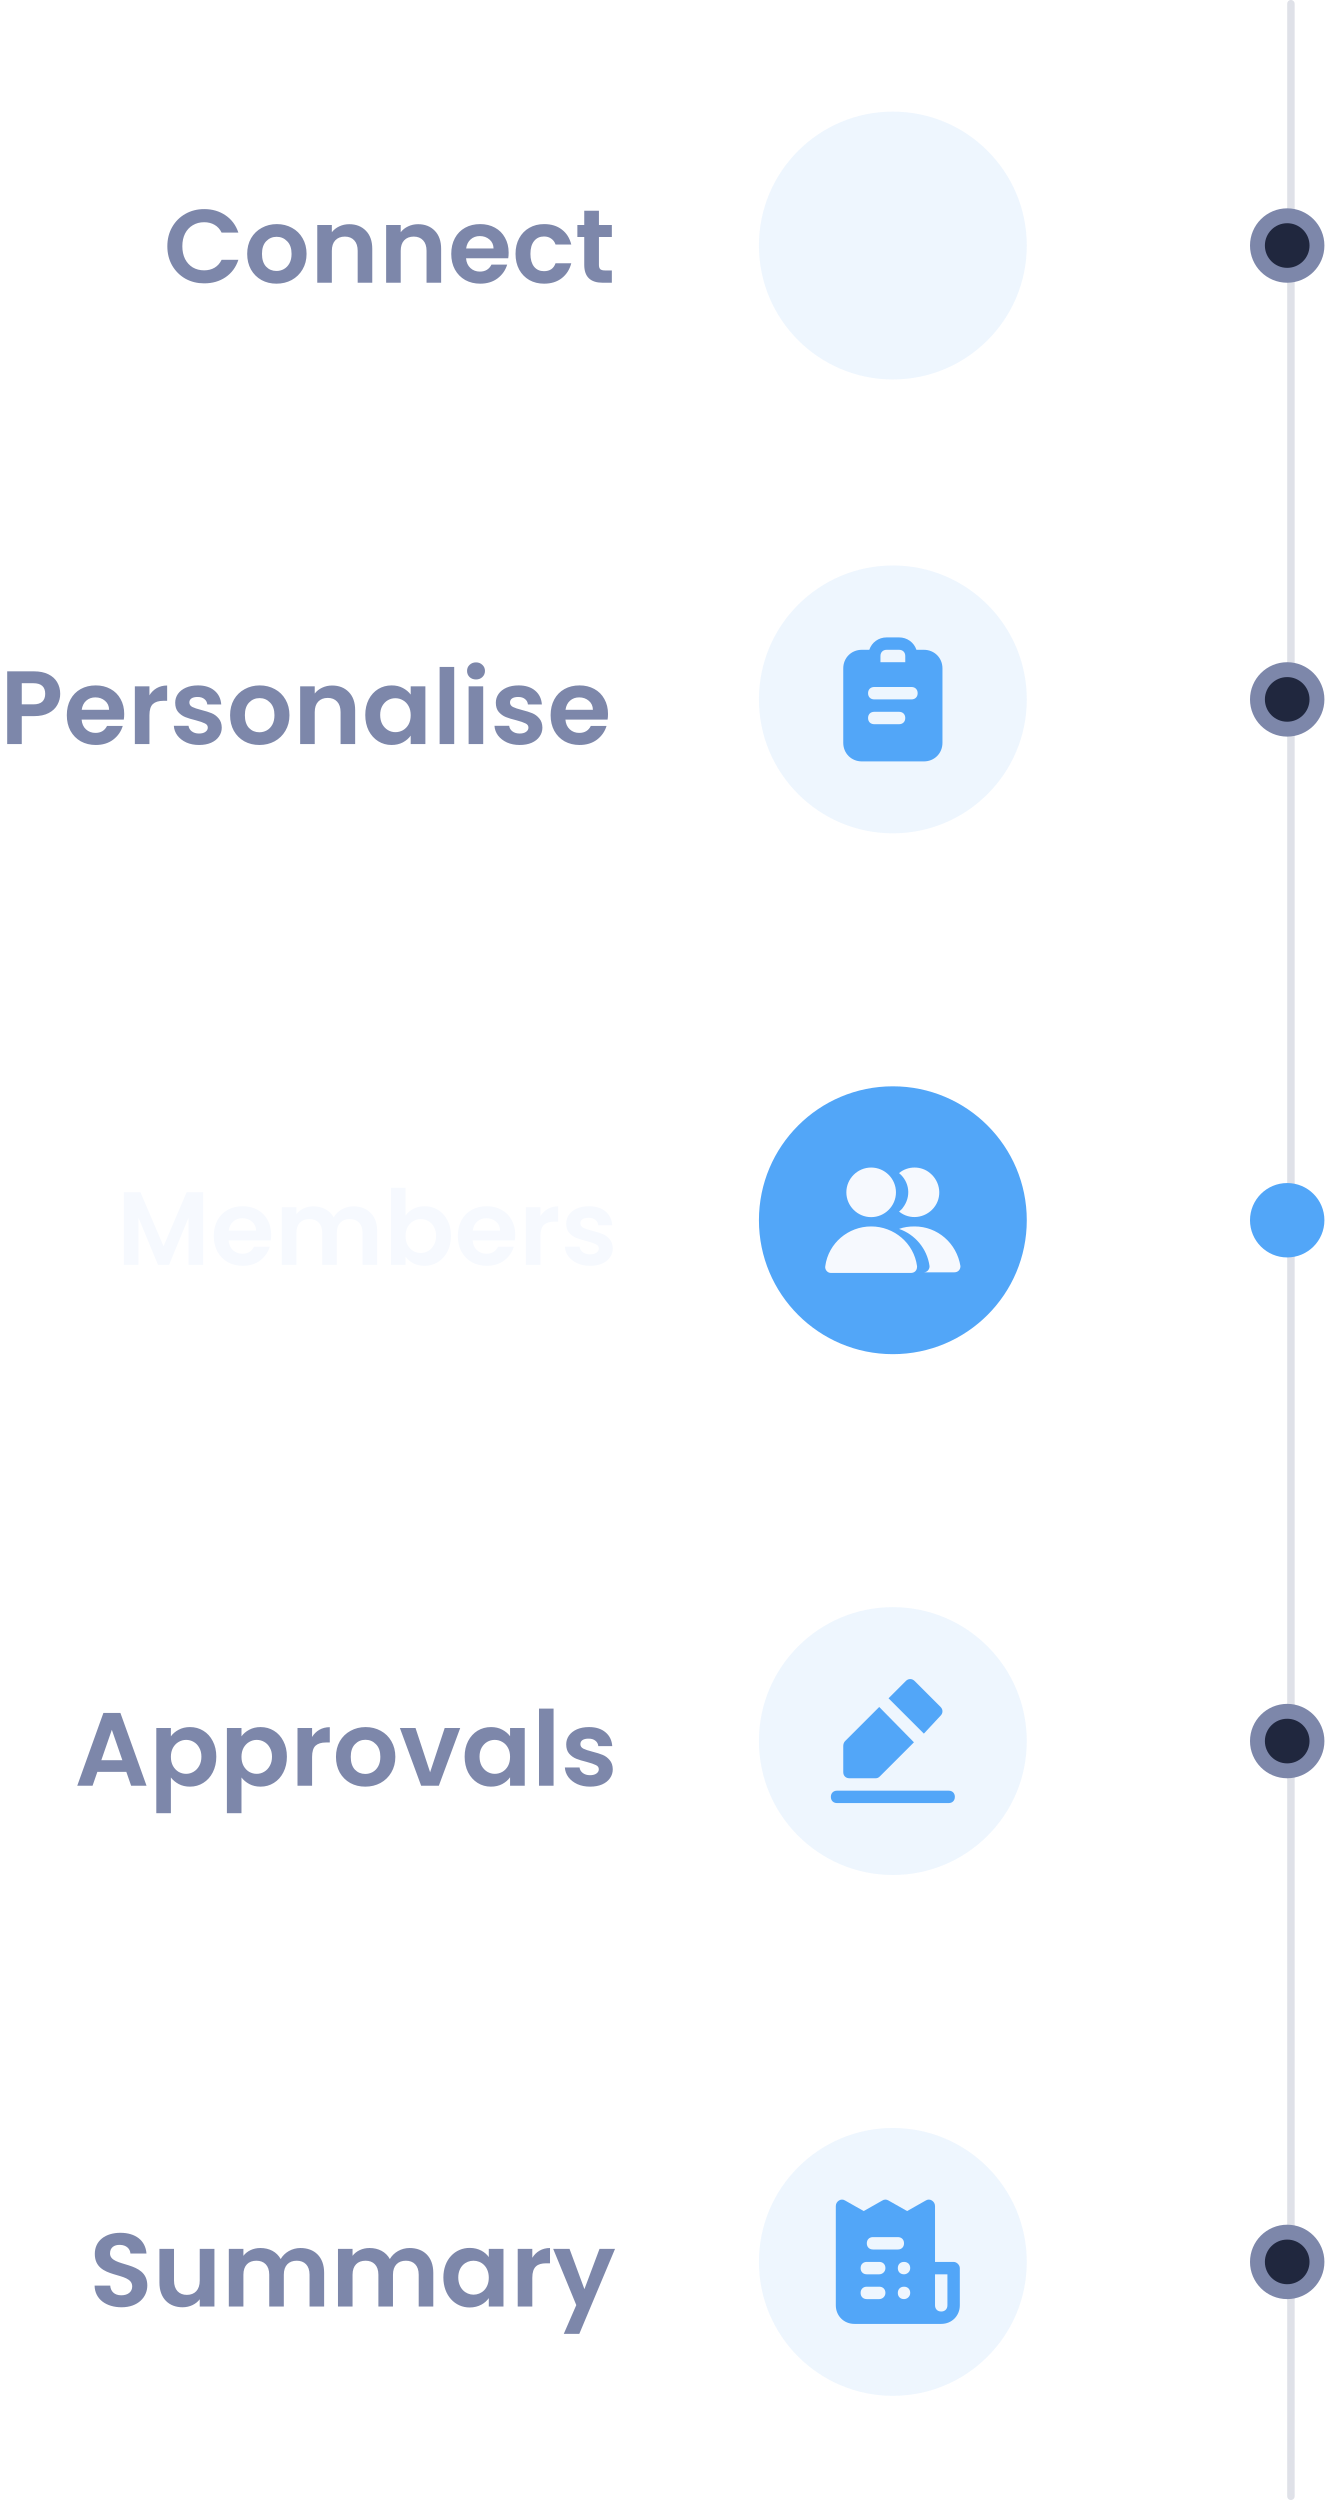
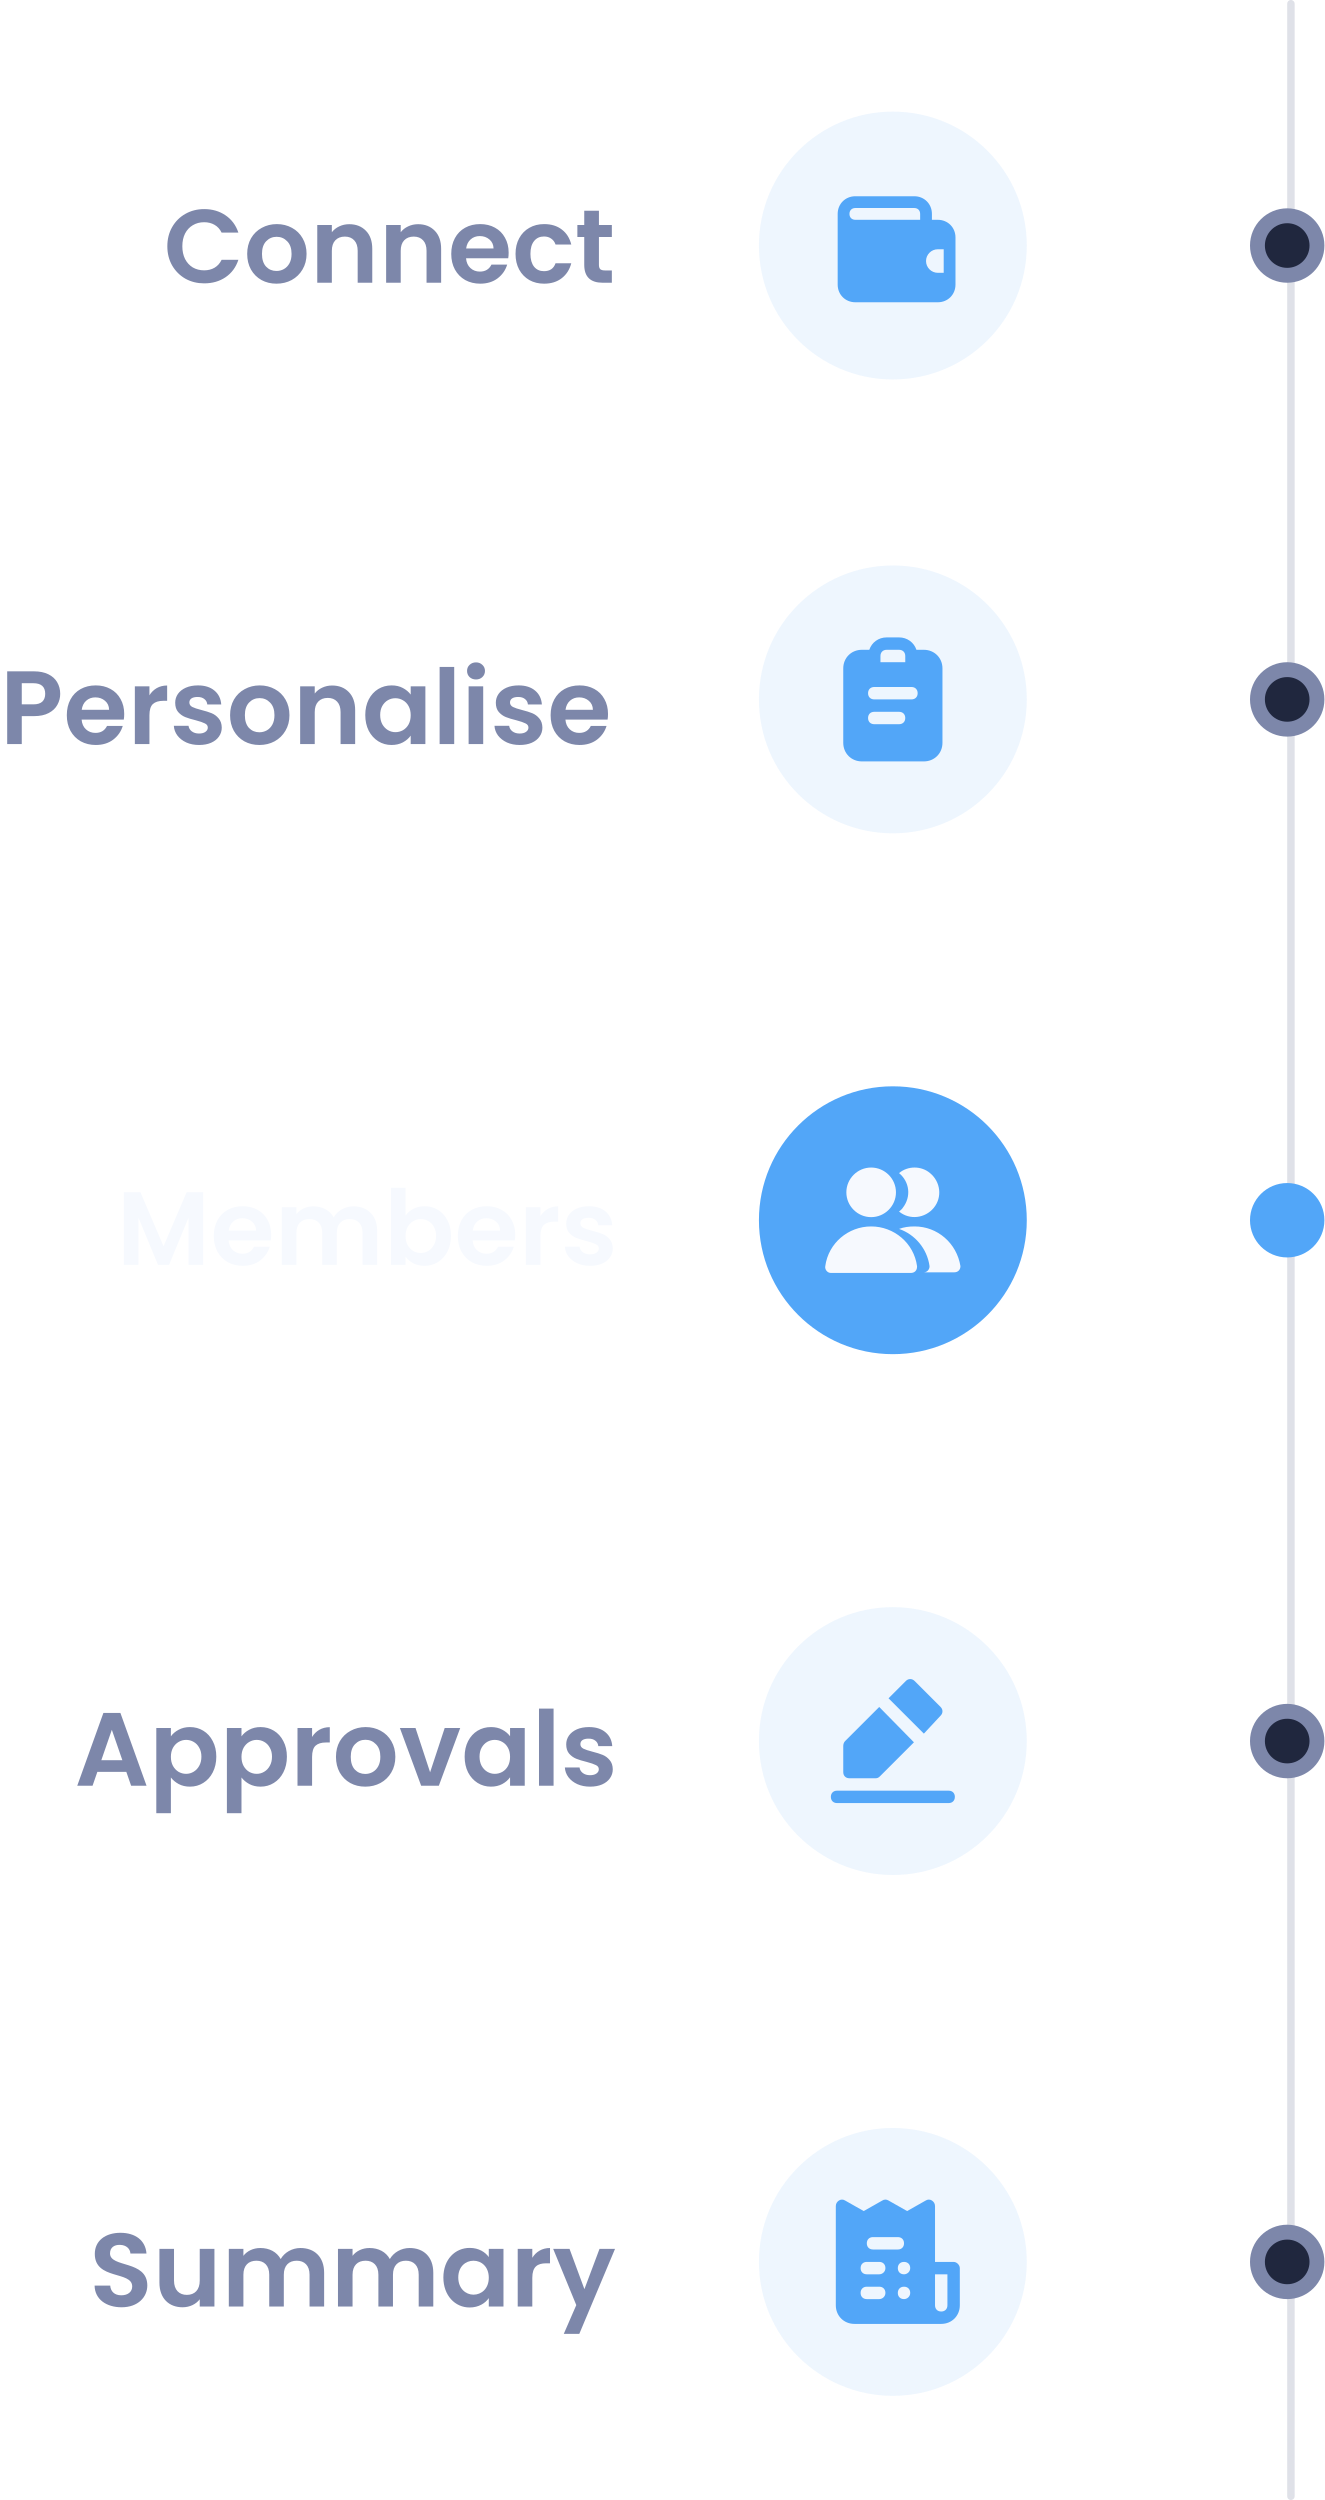
<svg xmlns="http://www.w3.org/2000/svg" width="178" height="336" viewBox="0 0 178 336" fill="none">
  <line x1="173.5" y1="0.5" x2="173.5" y2="335.5" stroke="#636D8F" stroke-opacity="0.2" stroke-linecap="round" />
  <path d="M22.49 33.1C22.49 32.139 22.705 31.28 23.134 30.524C23.573 29.759 24.165 29.166 24.912 28.746C25.668 28.317 26.513 28.102 27.446 28.102C28.538 28.102 29.495 28.382 30.316 28.942C31.137 29.502 31.711 30.277 32.038 31.266H29.784C29.56 30.799 29.243 30.449 28.832 30.216C28.431 29.983 27.964 29.866 27.432 29.866C26.863 29.866 26.354 30.001 25.906 30.272C25.467 30.533 25.122 30.907 24.87 31.392C24.627 31.877 24.506 32.447 24.506 33.1C24.506 33.744 24.627 34.313 24.87 34.808C25.122 35.293 25.467 35.671 25.906 35.942C26.354 36.203 26.863 36.334 27.432 36.334C27.964 36.334 28.431 36.217 28.832 35.984C29.243 35.741 29.56 35.387 29.784 34.92H32.038C31.711 35.919 31.137 36.698 30.316 37.258C29.504 37.809 28.547 38.084 27.446 38.084C26.513 38.084 25.668 37.874 24.912 37.454C24.165 37.025 23.573 36.432 23.134 35.676C22.705 34.92 22.49 34.061 22.49 33.1ZM37.156 38.126C36.409 38.126 35.737 37.963 35.14 37.636C34.543 37.3 34.071 36.829 33.726 36.222C33.39 35.615 33.222 34.915 33.222 34.122C33.222 33.329 33.395 32.629 33.74 32.022C34.095 31.415 34.575 30.949 35.182 30.622C35.789 30.286 36.465 30.118 37.212 30.118C37.959 30.118 38.635 30.286 39.242 30.622C39.849 30.949 40.325 31.415 40.67 32.022C41.025 32.629 41.202 33.329 41.202 34.122C41.202 34.915 41.02 35.615 40.656 36.222C40.301 36.829 39.816 37.3 39.2 37.636C38.593 37.963 37.912 38.126 37.156 38.126ZM37.156 36.418C37.511 36.418 37.842 36.334 38.15 36.166C38.467 35.989 38.719 35.727 38.906 35.382C39.093 35.037 39.186 34.617 39.186 34.122C39.186 33.385 38.99 32.82 38.598 32.428C38.215 32.027 37.744 31.826 37.184 31.826C36.624 31.826 36.153 32.027 35.77 32.428C35.397 32.82 35.21 33.385 35.21 34.122C35.21 34.859 35.392 35.429 35.756 35.83C36.129 36.222 36.596 36.418 37.156 36.418ZM46.938 30.132C47.862 30.132 48.608 30.426 49.178 31.014C49.747 31.593 50.032 32.405 50.032 33.45V38H48.072V33.716C48.072 33.1 47.918 32.629 47.61 32.302C47.302 31.966 46.882 31.798 46.35 31.798C45.809 31.798 45.379 31.966 45.062 32.302C44.754 32.629 44.6 33.1 44.6 33.716V38H42.64V30.244H44.6V31.21C44.861 30.874 45.193 30.613 45.594 30.426C46.005 30.23 46.453 30.132 46.938 30.132ZM56.194 30.132C57.118 30.132 57.864 30.426 58.434 31.014C59.003 31.593 59.288 32.405 59.288 33.45V38H57.328V33.716C57.328 33.1 57.174 32.629 56.866 32.302C56.558 31.966 56.138 31.798 55.606 31.798C55.064 31.798 54.635 31.966 54.318 32.302C54.01 32.629 53.856 33.1 53.856 33.716V38H51.896V30.244H53.856V31.21C54.117 30.874 54.448 30.613 54.85 30.426C55.26 30.23 55.708 30.132 56.194 30.132ZM68.362 33.954C68.362 34.234 68.343 34.486 68.305 34.71H62.636C62.682 35.27 62.878 35.709 63.224 36.026C63.569 36.343 63.993 36.502 64.498 36.502C65.225 36.502 65.743 36.189 66.052 35.564H68.165C67.942 36.311 67.512 36.927 66.877 37.412C66.243 37.888 65.463 38.126 64.54 38.126C63.793 38.126 63.121 37.963 62.523 37.636C61.935 37.3 61.474 36.829 61.138 36.222C60.811 35.615 60.648 34.915 60.648 34.122C60.648 33.319 60.811 32.615 61.138 32.008C61.464 31.401 61.922 30.935 62.51 30.608C63.097 30.281 63.774 30.118 64.54 30.118C65.277 30.118 65.935 30.277 66.513 30.594C67.102 30.911 67.554 31.364 67.871 31.952C68.198 32.531 68.362 33.198 68.362 33.954ZM66.332 33.394C66.322 32.89 66.14 32.489 65.785 32.19C65.431 31.882 64.997 31.728 64.484 31.728C63.998 31.728 63.587 31.877 63.252 32.176C62.925 32.465 62.724 32.871 62.65 33.394H66.332ZM69.288 34.122C69.288 33.319 69.451 32.619 69.778 32.022C70.105 31.415 70.558 30.949 71.136 30.622C71.715 30.286 72.377 30.118 73.124 30.118C74.085 30.118 74.879 30.361 75.504 30.846C76.139 31.322 76.564 31.994 76.778 32.862H74.664C74.552 32.526 74.361 32.265 74.09 32.078C73.829 31.882 73.502 31.784 73.11 31.784C72.55 31.784 72.107 31.989 71.78 32.4C71.454 32.801 71.29 33.375 71.29 34.122C71.29 34.859 71.454 35.433 71.78 35.844C72.107 36.245 72.55 36.446 73.11 36.446C73.903 36.446 74.421 36.091 74.664 35.382H76.778C76.564 36.222 76.139 36.889 75.504 37.384C74.87 37.879 74.076 38.126 73.124 38.126C72.377 38.126 71.715 37.963 71.136 37.636C70.558 37.3 70.105 36.833 69.778 36.236C69.451 35.629 69.288 34.925 69.288 34.122ZM80.496 31.854V35.606C80.496 35.867 80.557 36.059 80.678 36.18C80.809 36.292 81.023 36.348 81.322 36.348H82.232V38H81C79.348 38 78.522 37.197 78.522 35.592V31.854H77.598V30.244H78.522V28.326H80.496V30.244H82.232V31.854H80.496Z" fill="#7D87AA" />
  <path d="M8.092 93.252C8.092 93.775 7.966 94.265 7.714 94.722C7.471 95.179 7.084 95.548 6.552 95.828C6.029 96.108 5.367 96.248 4.564 96.248H2.926V100H0.966V90.228H4.564C5.32 90.228 5.964 90.359 6.496 90.62C7.028 90.881 7.425 91.241 7.686 91.698C7.957 92.155 8.092 92.673 8.092 93.252ZM4.48 94.666C5.021 94.666 5.423 94.545 5.684 94.302C5.945 94.05 6.076 93.7 6.076 93.252C6.076 92.3 5.544 91.824 4.48 91.824H2.926V94.666H4.48ZM16.694 95.954C16.694 96.234 16.675 96.486 16.638 96.71H10.968C11.014 97.27 11.21 97.709 11.556 98.026C11.901 98.343 12.326 98.502 12.83 98.502C13.558 98.502 14.076 98.189 14.384 97.564H16.498C16.274 98.311 15.844 98.927 15.21 99.412C14.575 99.888 13.796 100.126 12.872 100.126C12.125 100.126 11.453 99.963 10.856 99.636C10.268 99.3 9.806 98.829 9.47 98.222C9.143 97.615 8.98 96.915 8.98 96.122C8.98 95.319 9.143 94.615 9.47 94.008C9.796 93.401 10.254 92.935 10.842 92.608C11.43 92.281 12.106 92.118 12.872 92.118C13.609 92.118 14.267 92.277 14.846 92.594C15.434 92.911 15.886 93.364 16.204 93.952C16.53 94.531 16.694 95.198 16.694 95.954ZM14.664 95.394C14.654 94.89 14.472 94.489 14.118 94.19C13.763 93.882 13.329 93.728 12.816 93.728C12.33 93.728 11.92 93.877 11.584 94.176C11.257 94.465 11.056 94.871 10.982 95.394H14.664ZM20.084 93.448C20.336 93.037 20.663 92.715 21.064 92.482C21.475 92.249 21.942 92.132 22.464 92.132V94.19H21.946C21.33 94.19 20.863 94.335 20.546 94.624C20.238 94.913 20.084 95.417 20.084 96.136V100H18.124V92.244H20.084V93.448ZM26.752 100.126C26.118 100.126 25.548 100.014 25.044 99.79C24.54 99.557 24.139 99.244 23.84 98.852C23.551 98.46 23.392 98.026 23.364 97.55H25.338C25.376 97.849 25.52 98.096 25.772 98.292C26.034 98.488 26.356 98.586 26.738 98.586C27.112 98.586 27.401 98.511 27.606 98.362C27.821 98.213 27.928 98.021 27.928 97.788C27.928 97.536 27.798 97.349 27.536 97.228C27.284 97.097 26.878 96.957 26.318 96.808C25.74 96.668 25.264 96.523 24.89 96.374C24.526 96.225 24.209 95.996 23.938 95.688C23.677 95.38 23.546 94.965 23.546 94.442C23.546 94.013 23.668 93.621 23.91 93.266C24.162 92.911 24.517 92.631 24.974 92.426C25.441 92.221 25.987 92.118 26.612 92.118C27.536 92.118 28.274 92.351 28.824 92.818C29.375 93.275 29.678 93.896 29.734 94.68H27.858C27.83 94.372 27.7 94.129 27.466 93.952C27.242 93.765 26.939 93.672 26.556 93.672C26.202 93.672 25.926 93.737 25.73 93.868C25.544 93.999 25.45 94.181 25.45 94.414C25.45 94.675 25.581 94.876 25.842 95.016C26.104 95.147 26.51 95.282 27.06 95.422C27.62 95.562 28.082 95.707 28.446 95.856C28.81 96.005 29.123 96.239 29.384 96.556C29.655 96.864 29.795 97.275 29.804 97.788C29.804 98.236 29.678 98.637 29.426 98.992C29.184 99.347 28.829 99.627 28.362 99.832C27.905 100.028 27.368 100.126 26.752 100.126ZM34.857 100.126C34.111 100.126 33.439 99.963 32.841 99.636C32.244 99.3 31.773 98.829 31.427 98.222C31.091 97.615 30.923 96.915 30.923 96.122C30.923 95.329 31.096 94.629 31.441 94.022C31.796 93.415 32.277 92.949 32.883 92.622C33.49 92.286 34.167 92.118 34.913 92.118C35.66 92.118 36.337 92.286 36.943 92.622C37.55 92.949 38.026 93.415 38.371 94.022C38.726 94.629 38.903 95.329 38.903 96.122C38.903 96.915 38.721 97.615 38.357 98.222C38.003 98.829 37.517 99.3 36.901 99.636C36.295 99.963 35.613 100.126 34.857 100.126ZM34.857 98.418C35.212 98.418 35.543 98.334 35.851 98.166C36.169 97.989 36.421 97.727 36.607 97.382C36.794 97.037 36.887 96.617 36.887 96.122C36.887 95.385 36.691 94.82 36.299 94.428C35.917 94.027 35.445 93.826 34.885 93.826C34.325 93.826 33.854 94.027 33.471 94.428C33.098 94.82 32.911 95.385 32.911 96.122C32.911 96.859 33.093 97.429 33.457 97.83C33.831 98.222 34.297 98.418 34.857 98.418ZM44.639 92.132C45.563 92.132 46.31 92.426 46.879 93.014C47.448 93.593 47.733 94.405 47.733 95.45V100H45.773V95.716C45.773 95.1 45.619 94.629 45.311 94.302C45.003 93.966 44.583 93.798 44.051 93.798C43.51 93.798 43.08 93.966 42.763 94.302C42.455 94.629 42.301 95.1 42.301 95.716V100H40.341V92.244H42.301V93.21C42.562 92.874 42.894 92.613 43.295 92.426C43.706 92.23 44.154 92.132 44.639 92.132ZM49.093 96.094C49.093 95.31 49.247 94.615 49.555 94.008C49.872 93.401 50.297 92.935 50.829 92.608C51.37 92.281 51.972 92.118 52.635 92.118C53.214 92.118 53.718 92.235 54.147 92.468C54.586 92.701 54.935 92.995 55.197 93.35V92.244H57.171V100H55.197V98.866C54.945 99.23 54.595 99.533 54.147 99.776C53.708 100.009 53.2 100.126 52.621 100.126C51.968 100.126 51.37 99.958 50.829 99.622C50.297 99.286 49.872 98.815 49.555 98.208C49.247 97.592 49.093 96.887 49.093 96.094ZM55.197 96.122C55.197 95.646 55.103 95.24 54.917 94.904C54.73 94.559 54.478 94.297 54.161 94.12C53.843 93.933 53.503 93.84 53.139 93.84C52.775 93.84 52.439 93.929 52.131 94.106C51.823 94.283 51.571 94.545 51.375 94.89C51.188 95.226 51.095 95.627 51.095 96.094C51.095 96.561 51.188 96.971 51.375 97.326C51.571 97.671 51.823 97.937 52.131 98.124C52.448 98.311 52.784 98.404 53.139 98.404C53.503 98.404 53.843 98.315 54.161 98.138C54.478 97.951 54.73 97.69 54.917 97.354C55.103 97.009 55.197 96.598 55.197 96.122ZM61.045 89.64V100H59.085V89.64H61.045ZM63.976 91.32C63.63 91.32 63.341 91.213 63.108 90.998C62.884 90.774 62.772 90.499 62.772 90.172C62.772 89.845 62.884 89.575 63.108 89.36C63.341 89.136 63.63 89.024 63.976 89.024C64.321 89.024 64.606 89.136 64.83 89.36C65.063 89.575 65.18 89.845 65.18 90.172C65.18 90.499 65.063 90.774 64.83 90.998C64.606 91.213 64.321 91.32 63.976 91.32ZM64.942 92.244V100H62.982V92.244H64.942ZM69.846 100.126C69.211 100.126 68.642 100.014 68.138 99.79C67.634 99.557 67.233 99.244 66.934 98.852C66.645 98.46 66.486 98.026 66.458 97.55H68.432C68.469 97.849 68.614 98.096 68.866 98.292C69.127 98.488 69.449 98.586 69.832 98.586C70.205 98.586 70.495 98.511 70.7 98.362C70.915 98.213 71.022 98.021 71.022 97.788C71.022 97.536 70.891 97.349 70.63 97.228C70.378 97.097 69.972 96.957 69.412 96.808C68.833 96.668 68.357 96.523 67.984 96.374C67.62 96.225 67.303 95.996 67.032 95.688C66.771 95.38 66.64 94.965 66.64 94.442C66.64 94.013 66.761 93.621 67.004 93.266C67.256 92.911 67.611 92.631 68.068 92.426C68.535 92.221 69.081 92.118 69.706 92.118C70.63 92.118 71.367 92.351 71.918 92.818C72.469 93.275 72.772 93.896 72.828 94.68H70.952C70.924 94.372 70.793 94.129 70.56 93.952C70.336 93.765 70.033 93.672 69.65 93.672C69.295 93.672 69.02 93.737 68.824 93.868C68.637 93.999 68.544 94.181 68.544 94.414C68.544 94.675 68.675 94.876 68.936 95.016C69.197 95.147 69.603 95.282 70.154 95.422C70.714 95.562 71.176 95.707 71.54 95.856C71.904 96.005 72.217 96.239 72.478 96.556C72.749 96.864 72.889 97.275 72.898 97.788C72.898 98.236 72.772 98.637 72.52 98.992C72.277 99.347 71.923 99.627 71.456 99.832C70.999 100.028 70.462 100.126 69.846 100.126ZM81.717 95.954C81.717 96.234 81.698 96.486 81.661 96.71H75.991C76.038 97.27 76.234 97.709 76.579 98.026C76.924 98.343 77.349 98.502 77.853 98.502C78.581 98.502 79.099 98.189 79.407 97.564H81.521C81.297 98.311 80.868 98.927 80.233 99.412C79.598 99.888 78.819 100.126 77.895 100.126C77.148 100.126 76.476 99.963 75.879 99.636C75.291 99.3 74.829 98.829 74.493 98.222C74.166 97.615 74.003 96.915 74.003 96.122C74.003 95.319 74.166 94.615 74.493 94.008C74.82 93.401 75.277 92.935 75.865 92.608C76.453 92.281 77.13 92.118 77.895 92.118C78.632 92.118 79.29 92.277 79.869 92.594C80.457 92.911 80.91 93.364 81.227 93.952C81.554 94.531 81.717 95.198 81.717 95.954ZM79.687 95.394C79.678 94.89 79.496 94.489 79.141 94.19C78.786 93.882 78.352 93.728 77.839 93.728C77.354 93.728 76.943 93.877 76.607 94.176C76.28 94.465 76.08 94.871 76.005 95.394H79.687Z" fill="#7D87AA" />
  <path d="M27.3 160.228V170H25.34V163.644L22.722 170H21.238L18.606 163.644V170H16.646V160.228H18.872L21.98 167.494L25.088 160.228H27.3ZM36.447 165.954C36.447 166.234 36.429 166.486 36.392 166.71H30.721C30.768 167.27 30.964 167.709 31.309 168.026C31.655 168.343 32.08 168.502 32.584 168.502C33.312 168.502 33.83 168.189 34.138 167.564H36.252C36.028 168.311 35.598 168.927 34.964 169.412C34.329 169.888 33.55 170.126 32.626 170.126C31.879 170.126 31.207 169.963 30.61 169.636C30.021 169.3 29.559 168.829 29.224 168.222C28.897 167.615 28.733 166.915 28.733 166.122C28.733 165.319 28.897 164.615 29.224 164.008C29.55 163.401 30.008 162.935 30.596 162.608C31.183 162.281 31.86 162.118 32.626 162.118C33.363 162.118 34.021 162.277 34.599 162.594C35.188 162.911 35.64 163.364 35.958 163.952C36.284 164.531 36.447 165.198 36.447 165.954ZM34.417 165.394C34.408 164.89 34.226 164.489 33.871 164.19C33.517 163.882 33.083 163.728 32.569 163.728C32.084 163.728 31.674 163.877 31.337 164.176C31.011 164.465 30.81 164.871 30.735 165.394H34.417ZM47.51 162.132C48.462 162.132 49.227 162.426 49.806 163.014C50.394 163.593 50.688 164.405 50.688 165.45V170H48.728V165.716C48.728 165.109 48.574 164.647 48.266 164.33C47.958 164.003 47.538 163.84 47.006 163.84C46.474 163.84 46.049 164.003 45.732 164.33C45.424 164.647 45.27 165.109 45.27 165.716V170H43.31V165.716C43.31 165.109 43.156 164.647 42.848 164.33C42.54 164.003 42.12 163.84 41.588 163.84C41.047 163.84 40.617 164.003 40.3 164.33C39.992 164.647 39.838 165.109 39.838 165.716V170H37.878V162.244H39.838V163.182C40.09 162.855 40.412 162.599 40.804 162.412C41.205 162.225 41.644 162.132 42.12 162.132C42.727 162.132 43.268 162.263 43.744 162.524C44.22 162.776 44.589 163.14 44.85 163.616C45.102 163.168 45.466 162.809 45.942 162.538C46.427 162.267 46.95 162.132 47.51 162.132ZM54.508 163.378C54.76 163.005 55.105 162.701 55.544 162.468C55.992 162.235 56.501 162.118 57.07 162.118C57.733 162.118 58.33 162.281 58.862 162.608C59.403 162.935 59.828 163.401 60.136 164.008C60.453 164.605 60.612 165.301 60.612 166.094C60.612 166.887 60.453 167.592 60.136 168.208C59.828 168.815 59.403 169.286 58.862 169.622C58.33 169.958 57.733 170.126 57.07 170.126C56.491 170.126 55.983 170.014 55.544 169.79C55.115 169.557 54.769 169.258 54.508 168.894V170H52.548V159.64H54.508V163.378ZM58.61 166.094C58.61 165.627 58.512 165.226 58.316 164.89C58.129 164.545 57.877 164.283 57.56 164.106C57.252 163.929 56.916 163.84 56.552 163.84C56.197 163.84 55.861 163.933 55.544 164.12C55.236 164.297 54.984 164.559 54.788 164.904C54.601 165.249 54.508 165.655 54.508 166.122C54.508 166.589 54.601 166.995 54.788 167.34C54.984 167.685 55.236 167.951 55.544 168.138C55.861 168.315 56.197 168.404 56.552 168.404C56.916 168.404 57.252 168.311 57.56 168.124C57.877 167.937 58.129 167.671 58.316 167.326C58.512 166.981 58.61 166.57 58.61 166.094ZM69.246 165.954C69.246 166.234 69.228 166.486 69.19 166.71H63.52C63.567 167.27 63.763 167.709 64.108 168.026C64.454 168.343 64.878 168.502 65.382 168.502C66.11 168.502 66.628 168.189 66.936 167.564H69.05C68.826 168.311 68.397 168.927 67.762 169.412C67.128 169.888 66.348 170.126 65.424 170.126C64.678 170.126 64.006 169.963 63.408 169.636C62.82 169.3 62.358 168.829 62.022 168.222C61.696 167.615 61.532 166.915 61.532 166.122C61.532 165.319 61.696 164.615 62.022 164.008C62.349 163.401 62.806 162.935 63.394 162.608C63.982 162.281 64.659 162.118 65.424 162.118C66.162 162.118 66.82 162.277 67.398 162.594C67.986 162.911 68.439 163.364 68.756 163.952C69.083 164.531 69.246 165.198 69.246 165.954ZM67.216 165.394C67.207 164.89 67.025 164.489 66.67 164.19C66.316 163.882 65.882 163.728 65.368 163.728C64.883 163.728 64.472 163.877 64.136 164.176C63.81 164.465 63.609 164.871 63.534 165.394H67.216ZM72.637 163.448C72.889 163.037 73.216 162.715 73.617 162.482C74.028 162.249 74.494 162.132 75.017 162.132V164.19H74.499C73.883 164.19 73.416 164.335 73.099 164.624C72.791 164.913 72.637 165.417 72.637 166.136V170H70.677V162.244H72.637V163.448ZM79.305 170.126C78.67 170.126 78.101 170.014 77.597 169.79C77.093 169.557 76.692 169.244 76.393 168.852C76.104 168.46 75.945 168.026 75.917 167.55H77.891C77.928 167.849 78.073 168.096 78.325 168.292C78.586 168.488 78.908 168.586 79.291 168.586C79.664 168.586 79.954 168.511 80.159 168.362C80.374 168.213 80.481 168.021 80.481 167.788C80.481 167.536 80.35 167.349 80.089 167.228C79.837 167.097 79.431 166.957 78.871 166.808C78.292 166.668 77.816 166.523 77.443 166.374C77.079 166.225 76.762 165.996 76.491 165.688C76.23 165.38 76.099 164.965 76.099 164.442C76.099 164.013 76.22 163.621 76.463 163.266C76.715 162.911 77.07 162.631 77.527 162.426C77.994 162.221 78.54 162.118 79.165 162.118C80.089 162.118 80.826 162.351 81.377 162.818C81.928 163.275 82.231 163.896 82.287 164.68H80.411C80.383 164.372 80.252 164.129 80.019 163.952C79.795 163.765 79.492 163.672 79.109 163.672C78.754 163.672 78.479 163.737 78.283 163.868C78.096 163.999 78.003 164.181 78.003 164.414C78.003 164.675 78.134 164.876 78.395 165.016C78.656 165.147 79.062 165.282 79.613 165.422C80.173 165.562 80.635 165.707 80.999 165.856C81.363 166.005 81.676 166.239 81.937 166.556C82.208 166.864 82.348 167.275 82.357 167.788C82.357 168.236 82.231 168.637 81.979 168.992C81.736 169.347 81.382 169.627 80.915 169.832C80.458 170.028 79.921 170.126 79.305 170.126Z" fill="#F6F9FE" />
  <path d="M16.977 238.138H13.085L12.441 240H10.383L13.898 230.214H16.18L19.694 240H17.622L16.977 238.138ZM16.445 236.57L15.031 232.482L13.617 236.57H16.445ZM22.967 233.364C23.219 233.009 23.564 232.715 24.003 232.482C24.451 232.239 24.96 232.118 25.529 232.118C26.192 232.118 26.789 232.281 27.321 232.608C27.862 232.935 28.287 233.401 28.595 234.008C28.912 234.605 29.071 235.301 29.071 236.094C29.071 236.887 28.912 237.592 28.595 238.208C28.287 238.815 27.862 239.286 27.321 239.622C26.789 239.958 26.192 240.126 25.529 240.126C24.96 240.126 24.456 240.009 24.017 239.776C23.588 239.543 23.238 239.249 22.967 238.894V243.696H21.007V232.244H22.967V233.364ZM27.069 236.094C27.069 235.627 26.971 235.226 26.775 234.89C26.588 234.545 26.336 234.283 26.019 234.106C25.711 233.929 25.375 233.84 25.011 233.84C24.656 233.84 24.32 233.933 24.003 234.12C23.695 234.297 23.443 234.559 23.247 234.904C23.06 235.249 22.967 235.655 22.967 236.122C22.967 236.589 23.06 236.995 23.247 237.34C23.443 237.685 23.695 237.951 24.003 238.138C24.32 238.315 24.656 238.404 25.011 238.404C25.375 238.404 25.711 238.311 26.019 238.124C26.336 237.937 26.588 237.671 26.775 237.326C26.971 236.981 27.069 236.57 27.069 236.094ZM32.455 233.364C32.707 233.009 33.053 232.715 33.491 232.482C33.939 232.239 34.448 232.118 35.017 232.118C35.68 232.118 36.277 232.281 36.809 232.608C37.351 232.935 37.775 233.401 38.083 234.008C38.401 234.605 38.559 235.301 38.559 236.094C38.559 236.887 38.401 237.592 38.083 238.208C37.775 238.815 37.351 239.286 36.809 239.622C36.277 239.958 35.68 240.126 35.017 240.126C34.448 240.126 33.944 240.009 33.505 239.776C33.076 239.543 32.726 239.249 32.455 238.894V243.696H30.495V232.244H32.455V233.364ZM36.557 236.094C36.557 235.627 36.459 235.226 36.263 234.89C36.077 234.545 35.825 234.283 35.507 234.106C35.199 233.929 34.863 233.84 34.499 233.84C34.145 233.84 33.809 233.933 33.491 234.12C33.183 234.297 32.931 234.559 32.735 234.904C32.549 235.249 32.455 235.655 32.455 236.122C32.455 236.589 32.549 236.995 32.735 237.34C32.931 237.685 33.183 237.951 33.491 238.138C33.809 238.315 34.145 238.404 34.499 238.404C34.863 238.404 35.199 238.311 35.507 238.124C35.825 237.937 36.077 237.671 36.263 237.326C36.459 236.981 36.557 236.57 36.557 236.094ZM41.944 233.448C42.196 233.037 42.522 232.715 42.924 232.482C43.334 232.249 43.801 232.132 44.324 232.132V234.19H43.806C43.19 234.19 42.723 234.335 42.406 234.624C42.098 234.913 41.944 235.417 41.944 236.136V240H39.984V232.244H41.944V233.448ZM49.088 240.126C48.341 240.126 47.669 239.963 47.072 239.636C46.474 239.3 46.003 238.829 45.658 238.222C45.322 237.615 45.154 236.915 45.154 236.122C45.154 235.329 45.326 234.629 45.672 234.022C46.026 233.415 46.507 232.949 47.114 232.622C47.72 232.286 48.397 232.118 49.144 232.118C49.89 232.118 50.567 232.286 51.174 232.622C51.78 232.949 52.256 233.415 52.602 234.022C52.956 234.629 53.134 235.329 53.134 236.122C53.134 236.915 52.952 237.615 52.588 238.222C52.233 238.829 51.748 239.3 51.132 239.636C50.525 239.963 49.844 240.126 49.088 240.126ZM49.088 238.418C49.442 238.418 49.774 238.334 50.082 238.166C50.399 237.989 50.651 237.727 50.838 237.382C51.024 237.037 51.118 236.617 51.118 236.122C51.118 235.385 50.922 234.82 50.53 234.428C50.147 234.027 49.676 233.826 49.116 233.826C48.556 233.826 48.084 234.027 47.702 234.428C47.328 234.82 47.142 235.385 47.142 236.122C47.142 236.859 47.324 237.429 47.688 237.83C48.061 238.222 48.528 238.418 49.088 238.418ZM57.806 238.194L59.766 232.244H61.852L58.981 240H56.602L53.745 232.244H55.846L57.806 238.194ZM62.448 236.094C62.448 235.31 62.602 234.615 62.91 234.008C63.228 233.401 63.652 232.935 64.184 232.608C64.726 232.281 65.328 232.118 65.99 232.118C66.569 232.118 67.073 232.235 67.502 232.468C67.941 232.701 68.291 232.995 68.552 233.35V232.244H70.526V240H68.552V238.866C68.3 239.23 67.95 239.533 67.502 239.776C67.064 240.009 66.555 240.126 65.976 240.126C65.323 240.126 64.726 239.958 64.184 239.622C63.652 239.286 63.228 238.815 62.91 238.208C62.602 237.592 62.448 236.887 62.448 236.094ZM68.552 236.122C68.552 235.646 68.459 235.24 68.272 234.904C68.086 234.559 67.834 234.297 67.516 234.12C67.199 233.933 66.858 233.84 66.494 233.84C66.13 233.84 65.794 233.929 65.486 234.106C65.178 234.283 64.926 234.545 64.73 234.89C64.544 235.226 64.45 235.627 64.45 236.094C64.45 236.561 64.544 236.971 64.73 237.326C64.926 237.671 65.178 237.937 65.486 238.124C65.804 238.311 66.14 238.404 66.494 238.404C66.858 238.404 67.199 238.315 67.516 238.138C67.834 237.951 68.086 237.69 68.272 237.354C68.459 237.009 68.552 236.598 68.552 236.122ZM74.401 229.64V240H72.441V229.64H74.401ZM79.305 240.126C78.67 240.126 78.101 240.014 77.597 239.79C77.093 239.557 76.692 239.244 76.393 238.852C76.104 238.46 75.945 238.026 75.917 237.55H77.891C77.928 237.849 78.073 238.096 78.325 238.292C78.586 238.488 78.908 238.586 79.291 238.586C79.664 238.586 79.954 238.511 80.159 238.362C80.374 238.213 80.481 238.021 80.481 237.788C80.481 237.536 80.35 237.349 80.089 237.228C79.837 237.097 79.431 236.957 78.871 236.808C78.292 236.668 77.816 236.523 77.443 236.374C77.079 236.225 76.762 235.996 76.491 235.688C76.23 235.38 76.099 234.965 76.099 234.442C76.099 234.013 76.22 233.621 76.463 233.266C76.715 232.911 77.07 232.631 77.527 232.426C77.994 232.221 78.54 232.118 79.165 232.118C80.089 232.118 80.826 232.351 81.377 232.818C81.928 233.275 82.231 233.896 82.287 234.68H80.411C80.383 234.372 80.252 234.129 80.019 233.952C79.795 233.765 79.492 233.672 79.109 233.672C78.754 233.672 78.479 233.737 78.283 233.868C78.096 233.999 78.003 234.181 78.003 234.414C78.003 234.675 78.134 234.876 78.395 235.016C78.656 235.147 79.062 235.282 79.613 235.422C80.173 235.562 80.635 235.707 80.999 235.856C81.363 236.005 81.676 236.239 81.937 236.556C82.208 236.864 82.348 237.275 82.357 237.788C82.357 238.236 82.231 238.637 81.979 238.992C81.736 239.347 81.382 239.627 80.915 239.832C80.458 240.028 79.921 240.126 79.305 240.126Z" fill="#7D87AA" />
  <path d="M19.798 307.172C19.798 303.728 14.786 304.82 14.786 302.86C14.786 302.062 15.36 301.684 16.13 301.712C16.97 301.726 17.488 302.23 17.53 302.874H19.686C19.56 301.11 18.188 300.088 16.186 300.088C14.17 300.088 12.742 301.152 12.742 302.916C12.728 306.458 17.768 305.184 17.768 307.298C17.768 307.998 17.222 308.488 16.298 308.488C15.388 308.488 14.87 307.97 14.814 307.186H12.714C12.742 309.034 14.31 310.098 16.34 310.098C18.566 310.098 19.798 308.712 19.798 307.172ZM28.819 302.244H26.845V306.514C26.845 307.76 26.173 308.432 25.109 308.432C24.073 308.432 23.387 307.76 23.387 306.514V302.244H21.427V306.794C21.427 308.922 22.729 310.098 24.535 310.098C25.501 310.098 26.355 309.678 26.845 309.02V310H28.819V302.244ZM41.603 310H43.563V305.45C43.563 303.308 42.247 302.132 40.385 302.132C39.251 302.132 38.229 302.734 37.725 303.616C37.193 302.65 36.199 302.132 34.995 302.132C34.029 302.132 33.203 302.538 32.713 303.182V302.244H30.753V310H32.713V305.716C32.713 304.484 33.399 303.84 34.463 303.84C35.499 303.84 36.185 304.484 36.185 305.716V310H38.145V305.716C38.145 304.484 38.831 303.84 39.881 303.84C40.917 303.84 41.603 304.484 41.603 305.716V310ZM56.273 310H58.233V305.45C58.233 303.308 56.917 302.132 55.055 302.132C53.921 302.132 52.899 302.734 52.395 303.616C51.863 302.65 50.869 302.132 49.665 302.132C48.699 302.132 47.873 302.538 47.383 303.182V302.244H45.423V310H47.383V305.716C47.383 304.484 48.069 303.84 49.133 303.84C50.169 303.84 50.855 304.484 50.855 305.716V310H52.815V305.716C52.815 304.484 53.501 303.84 54.551 303.84C55.587 303.84 56.273 304.484 56.273 305.716V310ZM59.589 306.094C59.589 308.516 61.157 310.126 63.117 310.126C64.349 310.126 65.231 309.538 65.693 308.866V310H67.667V302.244H65.693V303.35C65.231 302.706 64.377 302.118 63.131 302.118C61.157 302.118 59.589 303.672 59.589 306.094ZM65.693 306.122C65.693 307.592 64.713 308.404 63.635 308.404C62.585 308.404 61.591 307.564 61.591 306.094C61.591 304.624 62.585 303.84 63.635 303.84C64.713 303.84 65.693 304.652 65.693 306.122ZM71.541 306.136C71.541 304.638 72.241 304.19 73.403 304.19H73.921V302.132C72.843 302.132 72.031 302.65 71.541 303.448V302.244H69.581V310H71.541V306.136ZM78.545 307.662L76.543 302.244H74.345L77.453 309.804L75.773 313.668H77.859L82.661 302.244H80.575L78.545 307.662Z" fill="#7D87AA" />
  <circle cx="173" cy="33" r="4" fill="#20273E" stroke="#7D87AA" stroke-width="2" />
  <circle cx="173" cy="94" r="4" fill="#20273E" stroke="#7D87AA" stroke-width="2" />
  <circle cx="173" cy="164" r="5" fill="#52A6F8" />
  <circle cx="173" cy="234" r="4" fill="#20273E" stroke="#7D87AA" stroke-width="2" />
  <circle cx="173" cy="304" r="4" fill="#20273E" stroke="#7D87AA" stroke-width="2" />
  <circle cx="120" cy="33" r="18" fill="#52A6F8" fill-opacity="0.1" />
  <circle cx="120" cy="94" r="18" fill="#52A6F8" fill-opacity="0.1" />
  <path d="M124.167 87.333H123.167C122.833 86.333 121.917 85.667 120.833 85.667H119.167C118.083 85.667 117.167 86.333 116.833 87.333H115.833C114.417 87.333 113.333 88.417 113.333 89.833V99.833C113.333 101.25 114.417 102.333 115.833 102.333H124.167C125.583 102.333 126.667 101.25 126.667 99.833V89.833C126.667 88.417 125.583 87.333 124.167 87.333ZM118.333 88.167C118.333 87.667 118.667 87.333 119.167 87.333H120.833C121.333 87.333 121.667 87.667 121.667 88.167V89H118.333V88.167ZM120.833 97.333H117.5C117 97.333 116.667 97 116.667 96.5C116.667 96 117 95.667 117.5 95.667H120.833C121.333 95.667 121.667 96 121.667 96.5C121.667 97 121.333 97.333 120.833 97.333ZM122.5 94H117.5C117 94 116.667 93.667 116.667 93.167C116.667 92.667 117 92.333 117.5 92.333H122.5C123 92.333 123.333 92.667 123.333 93.167C123.333 93.667 123 94 122.5 94Z" fill="#52A6F8" />
  <circle cx="120" cy="164" r="18" fill="#52A6F8" />
  <path d="M117.083 163.583C118.917 163.583 120.417 162.083 120.417 160.25C120.417 158.417 118.917 156.917 117.083 156.917C115.25 156.917 113.75 158.417 113.75 160.25C113.75 162.083 115.25 163.583 117.083 163.583ZM120.833 162.833C122.25 164 124.333 163.75 125.5 162.333C126.667 160.917 126.417 158.833 125 157.667C124.417 157.167 123.667 156.917 122.917 156.917C122.167 156.917 121.417 157.167 120.833 157.667C122.25 158.833 122.5 160.833 121.333 162.333C121.25 162.5 121 162.667 120.833 162.833ZM129.083 170.167C128.583 167.083 126 164.833 122.917 164.833C122.167 164.833 121.5 164.917 120.833 165.167C123 165.917 124.583 167.833 124.917 170.083C125 170.5 124.667 171 124.167 171H124.083H128.25C128.75 171 129.083 170.667 129.083 170.167C129.083 170.167 129.083 170.25 129.083 170.167ZM117.083 164.833C114 164.833 111.333 167.083 110.917 170.167C110.833 170.583 111.167 171.083 111.667 171.083H111.75H122.417C122.917 171.083 123.25 170.75 123.25 170.25V170.167C122.833 167.083 120.167 164.833 117.083 164.833Z" fill="#F6F9FE" />
  <circle cx="120" cy="234" r="18" fill="#52A6F8" fill-opacity="0.1" />
  <path d="M126.417 230.583C126.75 230.25 126.75 229.75 126.417 229.417L122.917 225.917C122.583 225.583 122.083 225.583 121.75 225.917L119.417 228.25L124.167 233L126.417 230.583ZM114.167 239H117.667C117.917 239 118.083 238.917 118.25 238.75L122.833 234.167L118.167 229.417L113.583 234C113.417 234.167 113.333 234.417 113.333 234.667V238.167C113.333 238.667 113.667 239 114.167 239ZM127.5 240.667H112.5C112 240.667 111.667 241 111.667 241.5C111.667 242 112 242.333 112.5 242.333H127.5C128 242.333 128.333 242 128.333 241.5C128.333 241 128 240.667 127.5 240.667Z" fill="#52A6F8" />
  <circle cx="120" cy="304" r="18" fill="#52A6F8" fill-opacity="0.1" />
  <path d="M128.167 304H125.667V296.5C125.667 296.167 125.5 295.917 125.25 295.75C125 295.583 124.667 295.583 124.417 295.75L121.917 297.167L119.417 295.75C119.167 295.583 118.833 295.583 118.583 295.75L116.083 297.167L113.583 295.75C113.333 295.583 113 295.583 112.75 295.75C112.5 295.917 112.333 296.167 112.333 296.5V309.833C112.333 311.25 113.417 312.333 114.833 312.333H126.5C127.917 312.333 129 311.25 129 309.833V304.833C129 304.417 128.583 304 128.167 304ZM118.167 309H116.5C116 309 115.667 308.667 115.667 308.167C115.667 307.667 116 307.333 116.5 307.333H118.167C118.667 307.333 119 307.667 119 308.167C119 308.667 118.583 309 118.167 309ZM118.167 305.667H116.5C116 305.667 115.667 305.333 115.667 304.833C115.667 304.333 116 304 116.5 304H118.167C118.667 304 119 304.333 119 304.833C119 305.333 118.583 305.667 118.167 305.667ZM117.333 302.333C116.833 302.333 116.5 302 116.5 301.5C116.5 301 116.833 300.667 117.333 300.667H120.667C121.167 300.667 121.5 301 121.5 301.5C121.5 302 121.167 302.333 120.667 302.333H117.333ZM121.5 309C121 309 120.667 308.667 120.667 308.167C120.667 307.667 121 307.333 121.5 307.333C122 307.333 122.333 307.667 122.333 308.167C122.333 308.667 121.917 309 121.5 309ZM121.5 305.667C121 305.667 120.667 305.333 120.667 304.833C120.667 304.333 121 304 121.5 304C122 304 122.333 304.333 122.333 304.833C122.333 305.333 121.917 305.667 121.5 305.667ZM127.333 309.833C127.333 310.333 127 310.667 126.5 310.667C126 310.667 125.667 310.333 125.667 309.833V305.667H127.333V309.833Z" fill="#52A6F8" />
+   <path d="M126.042 29.542H125.25V28.75C125.25 27.404 124.221 26.375 122.875 26.375H114.958C113.612 26.375 112.583 27.404 112.583 28.75V38.25C112.583 39.596 113.612 40.625 114.958 40.625H126.042C127.387 40.625 128.417 39.596 128.417 38.25V31.917C128.417 30.571 127.387 29.542 126.042 29.542ZM123.667 29.542H114.958C114.483 29.542 114.167 29.225 114.167 28.75C114.167 28.275 114.483 27.958 114.958 27.958H122.875C123.35 27.958 123.667 28.275 123.667 28.75V29.542ZM126.833 36.667H126.042C125.171 36.667 124.458 35.954 124.458 35.083C124.458 34.212 125.171 33.5 126.042 33.5H126.833V36.667Z" fill="#52A6F8" />
</svg>
